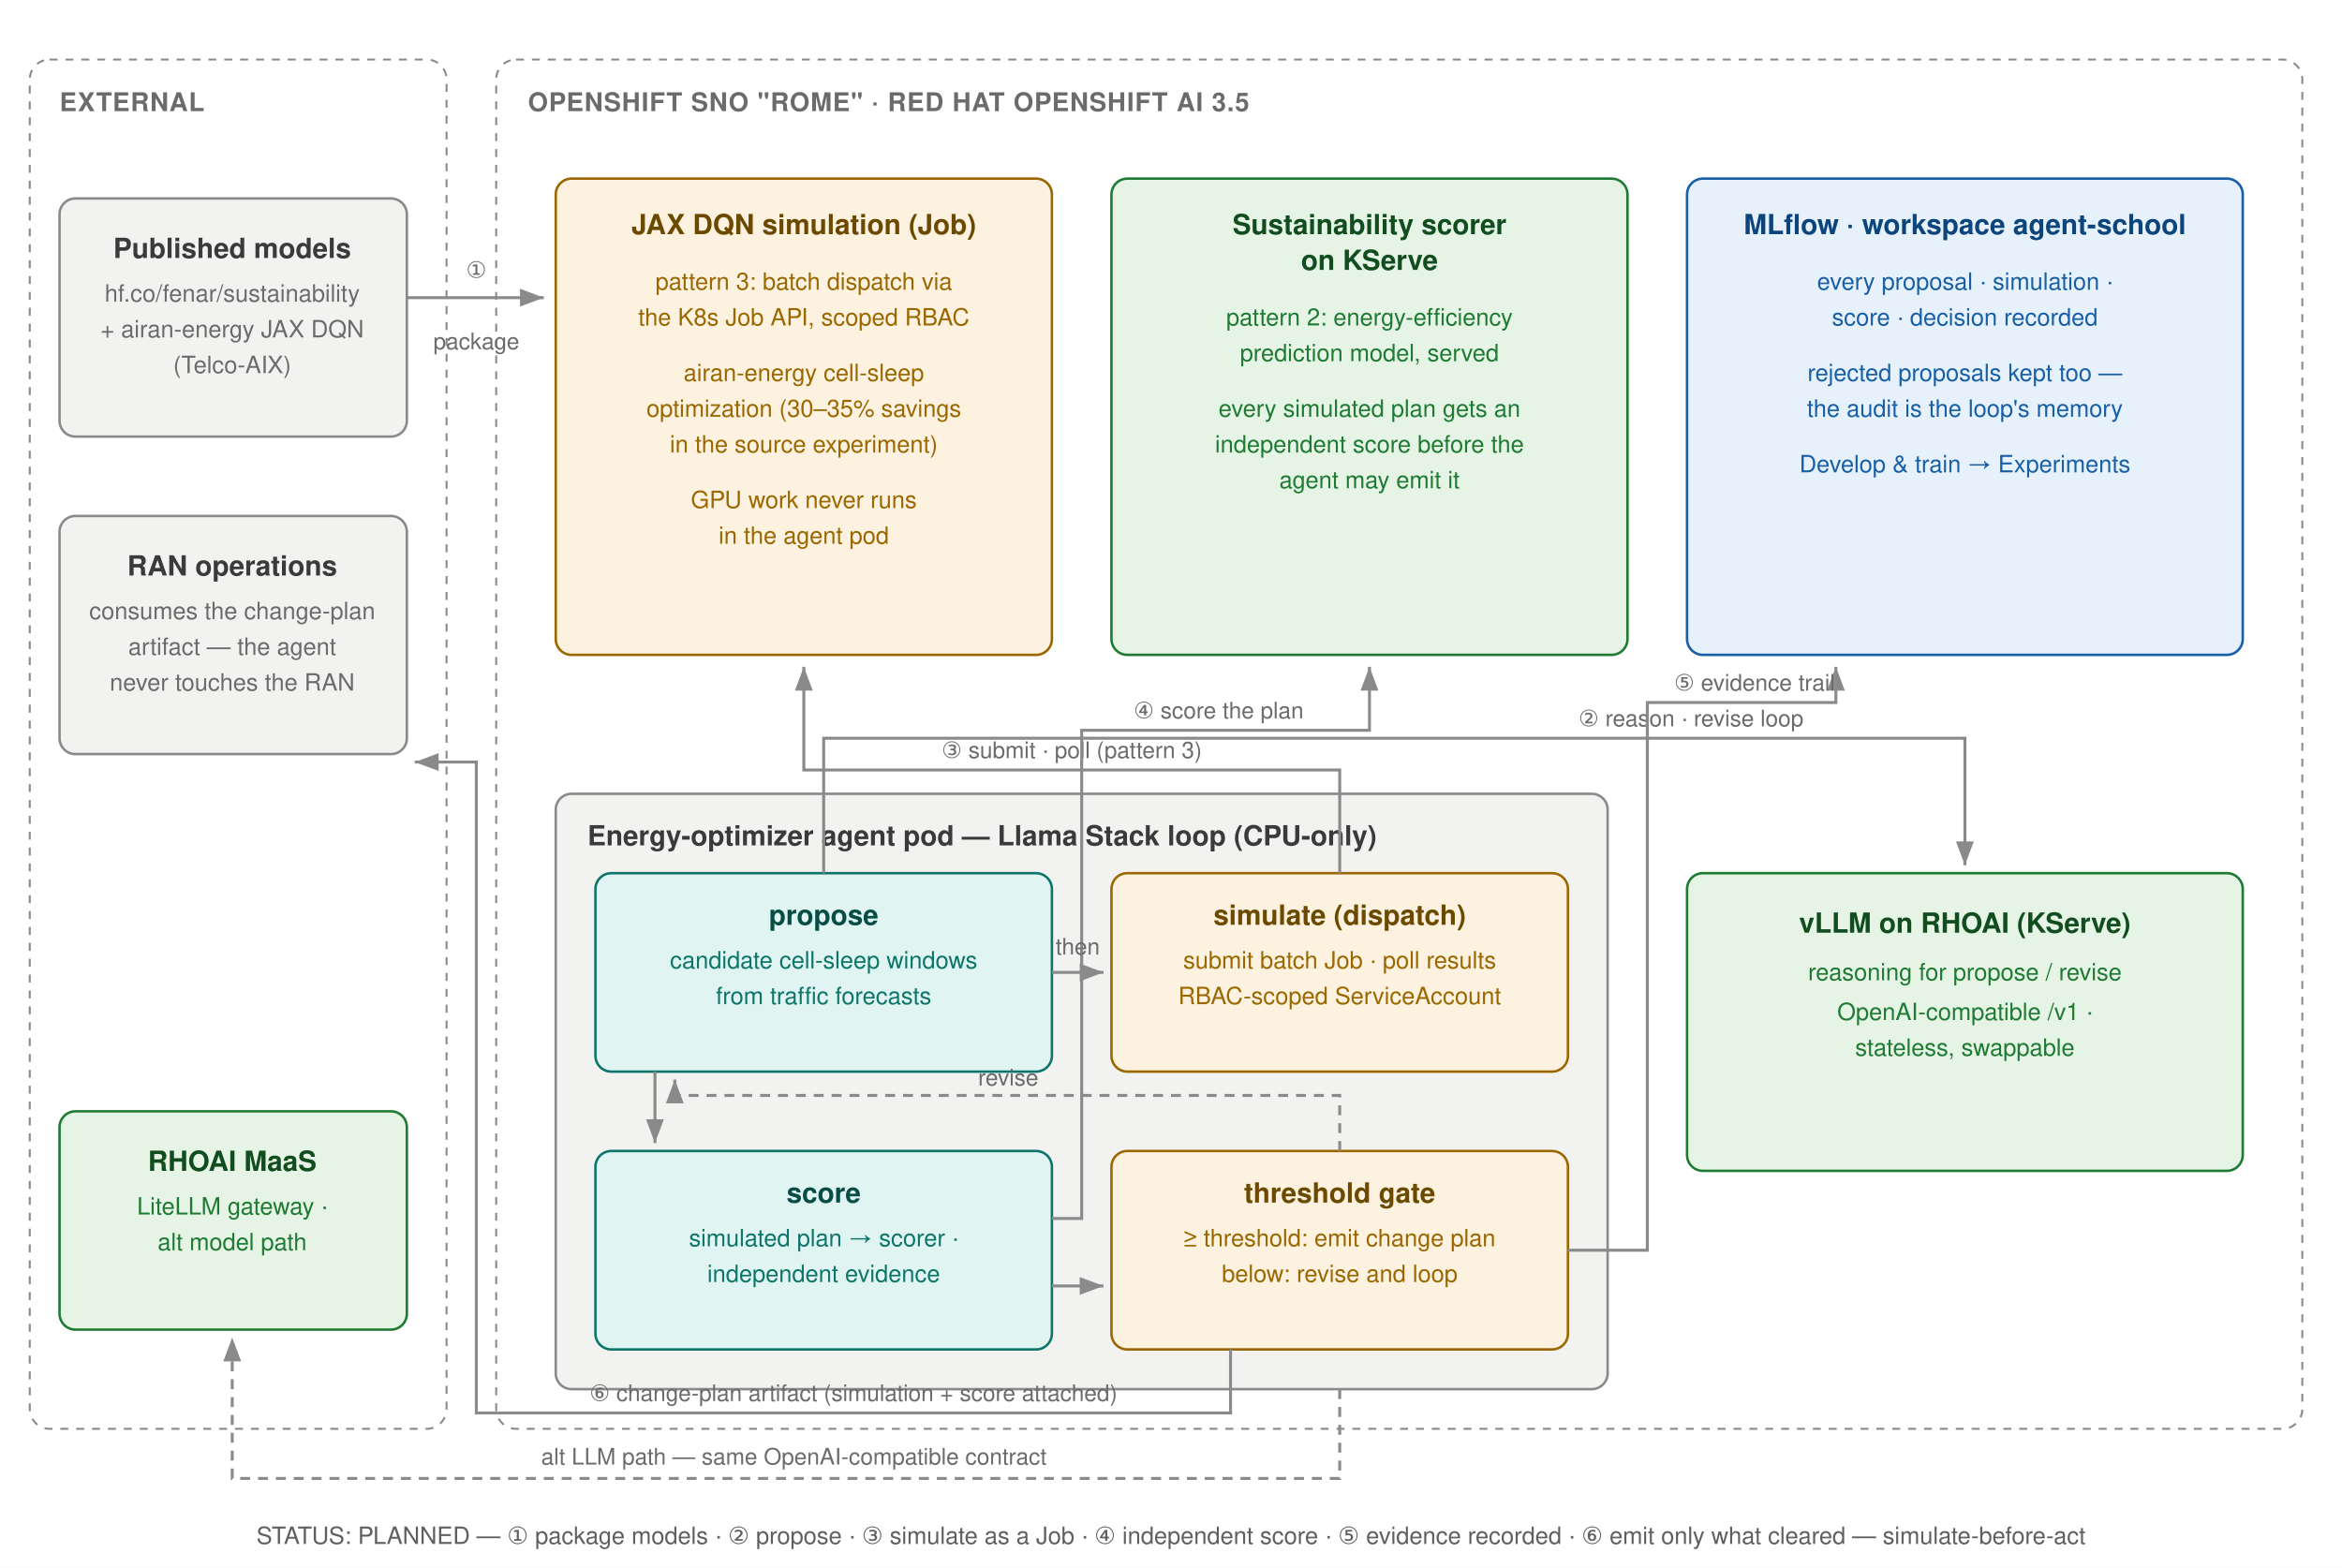
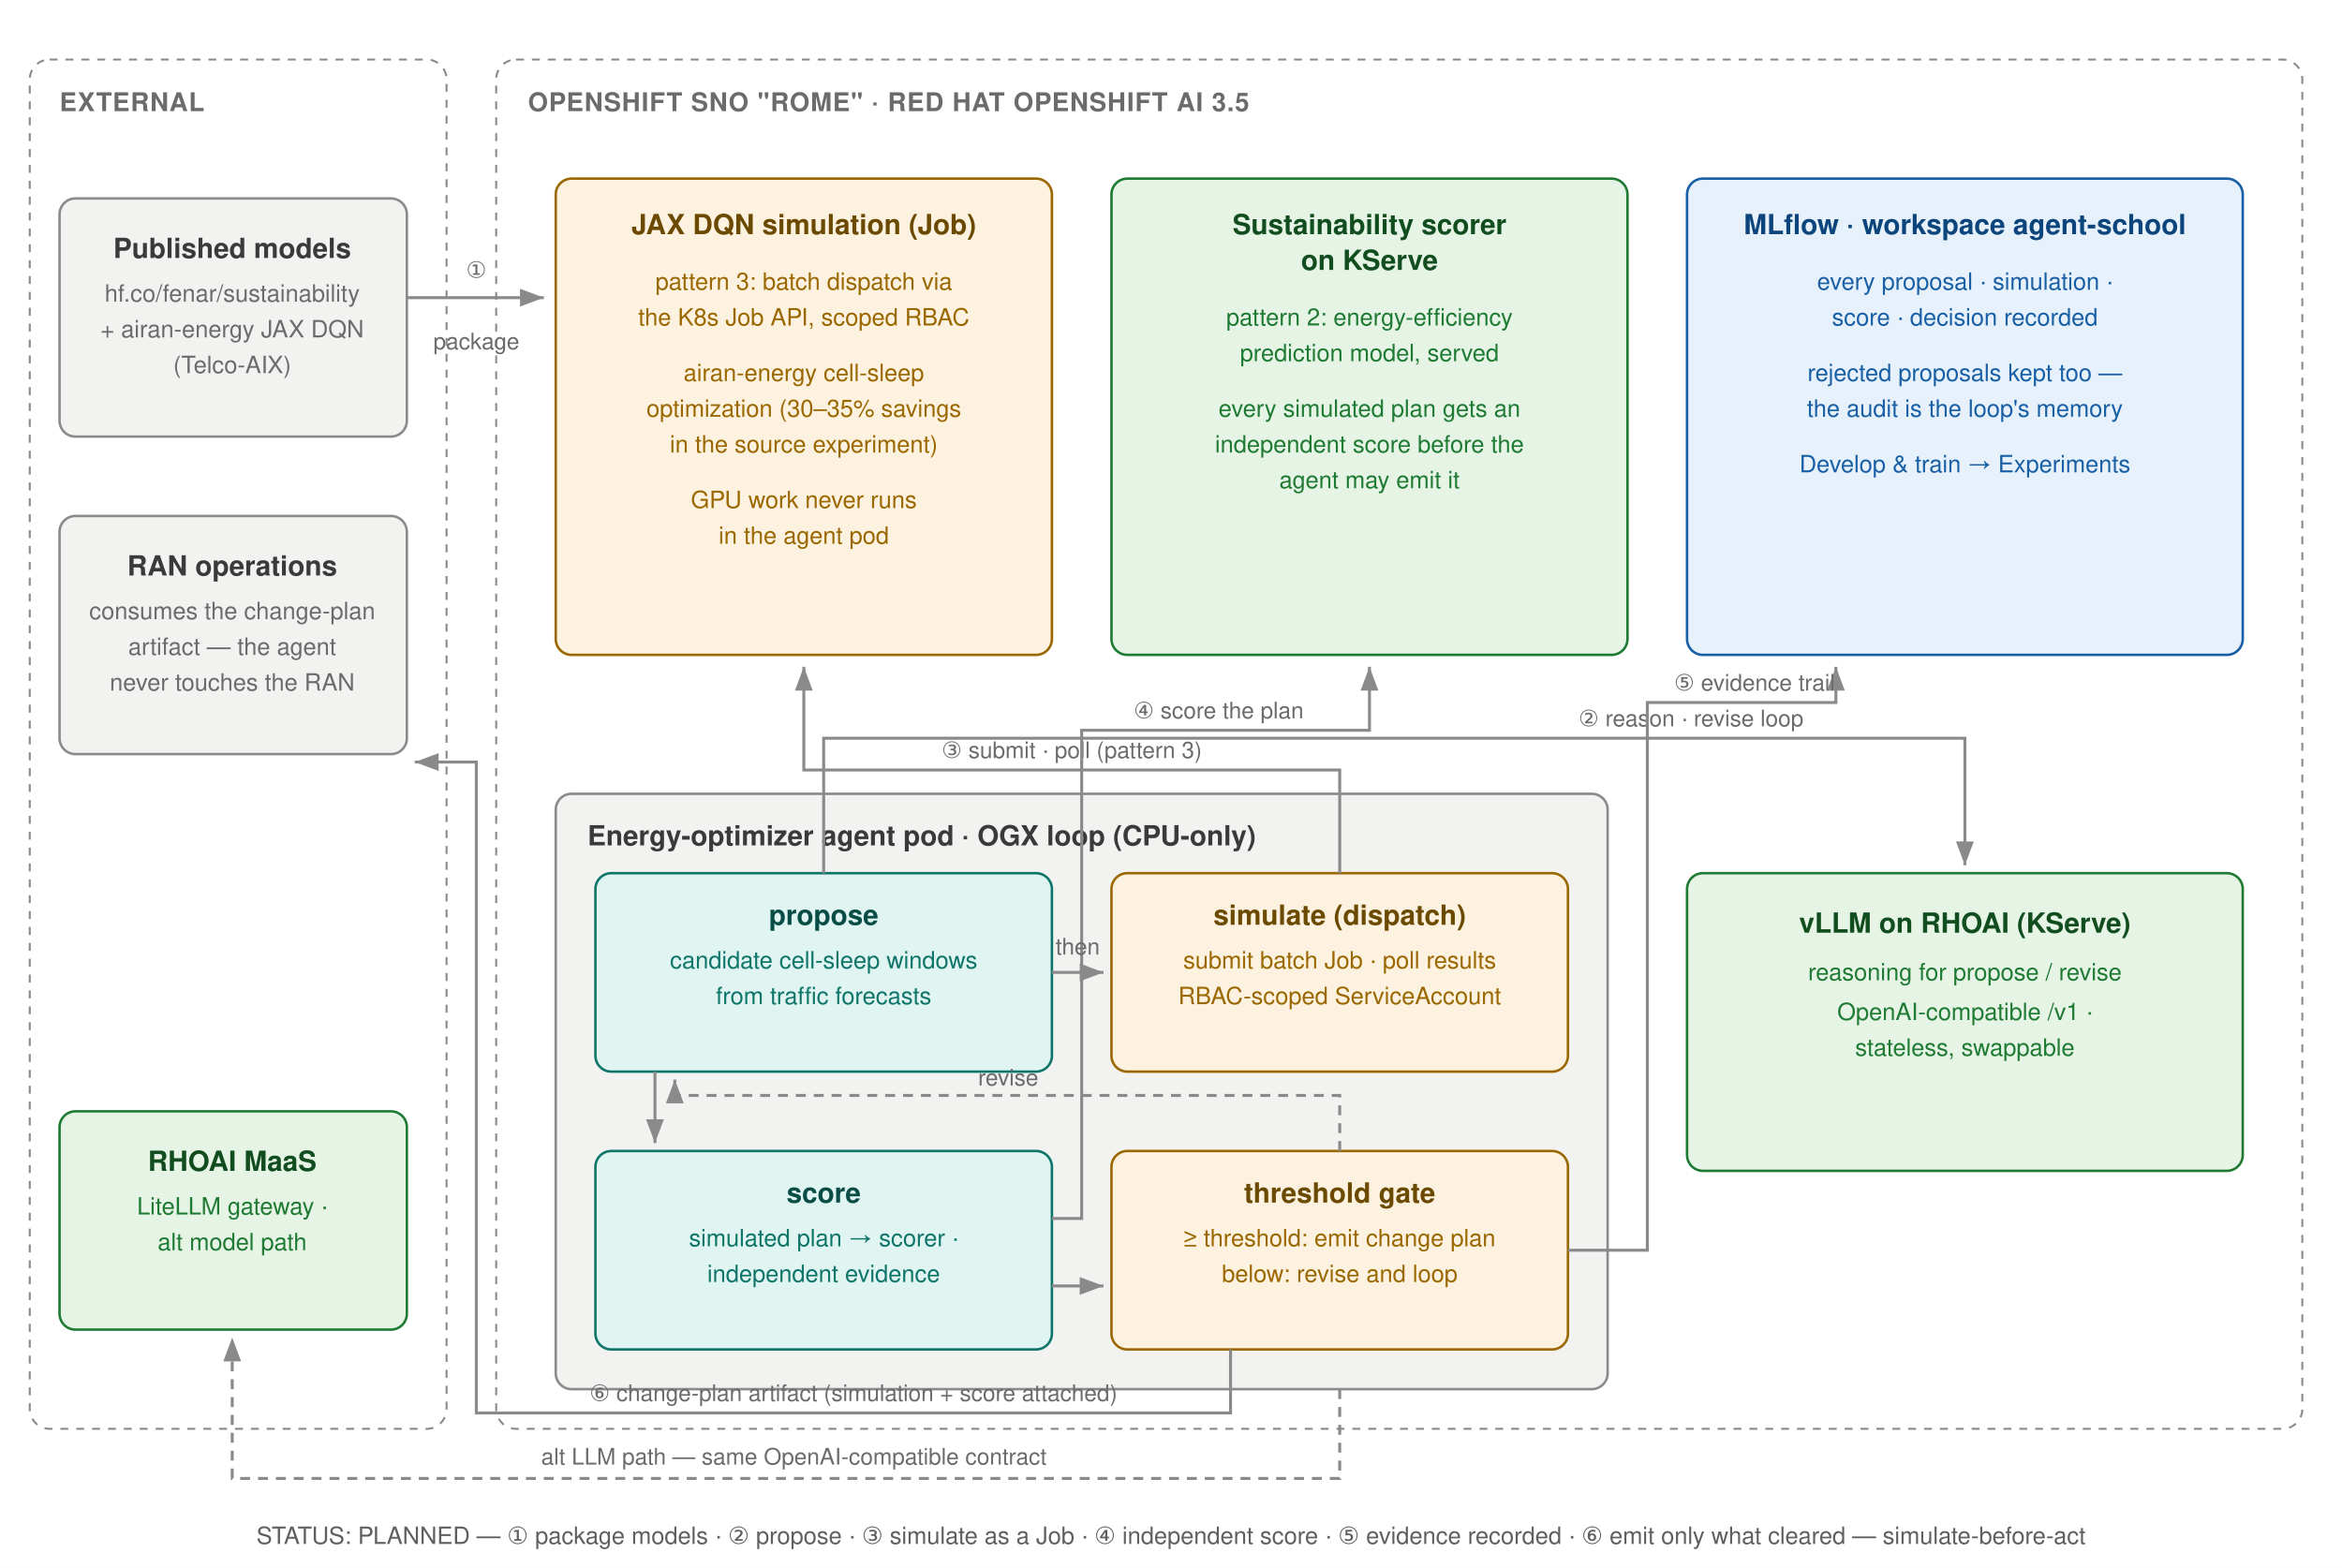
<svg xmlns="http://www.w3.org/2000/svg" viewBox="0 0 1180 790" width="1180" height="790">
  <style>
text { font-family: 'Helvetica Neue', Helvetica, Arial, sans-serif; }
.th { font-size: 14px; font-weight: 600; fill: #2a2a2a; }
.ts { font-size: 12px; font-weight: 400; fill: #5f5f5f; }
.tz { font-size: 13px; font-weight: 600; fill: #6b6b6b; letter-spacing: .4px; }
.tl { font-size: 11.5px; font-weight: 500; fill: #6b6b6b; }
.c-blue rect { fill: #E6F1FB; stroke: #185FA5; stroke-width: 1.25; }
.c-blue .th { fill: #0C447C; } .c-blue .ts { fill: #185FA5; }
.c-teal rect { fill: #E0F4F2; stroke: #0E7569; stroke-width: 1.25; }
.c-teal .th { fill: #084D45; } .c-teal .ts { fill: #0E7569; }
.c-amber rect { fill: #FCF2DF; stroke: #9A6700; stroke-width: 1.25; }
.c-amber .th { fill: #6B4A00; } .c-amber .ts { fill: #9A6700; }
.c-green rect { fill: #E5F4E5; stroke: #1F7A33; stroke-width: 1.25; }
.c-green .th { fill: #114D1F; } .c-green .ts { fill: #1F7A33; }
.c-gray rect { fill: #F2F2F1; stroke: #8a8a8a; stroke-width: 1.25; }
.c-gray .th { fill: #3A3A3A; } .c-gray .ts { fill: #6B6B6B; }
.arrow { stroke: #8a8a8a; stroke-width: 1.5; fill: none; }
.dashed { stroke-dasharray: 5 4; }
</style>
  <defs>
    <marker id="a" markerWidth="10" markerHeight="8" refX="8" refY="3" orient="auto">
      <path d="M0,0 L8,3 L0,6" fill="#8a8a8a" />
    </marker>
  </defs>
  <rect width="1180" height="790" fill="#ffffff" />
  <rect x="15" y="30" width="210" height="690" rx="10" fill="none" stroke="#8a8a8a" stroke-dasharray="4 4" />
  <text class="tz" x="30" y="56">EXTERNAL</text>
  <g class="c-gray">
    <rect x="30" y="100" width="175" height="120" rx="8" />
    <text class="th" x="117" y="130" text-anchor="middle">Published models</text>
    <text class="ts" x="117" y="152" text-anchor="middle">hf.co/fenar/sustainability</text>
    <text class="ts" x="117" y="170" text-anchor="middle">+ airan-energy JAX DQN</text>
    <text class="ts" x="117" y="188" text-anchor="middle">(Telco-AIX)</text>
  </g>
  <g class="c-gray">
    <rect x="30" y="260" width="175" height="120" rx="8" />
    <text class="th" x="117" y="290" text-anchor="middle">RAN operations</text>
    <text class="ts" x="117" y="312" text-anchor="middle">consumes the change-plan</text>
    <text class="ts" x="117" y="330" text-anchor="middle">artifact — the agent</text>
    <text class="ts" x="117" y="348" text-anchor="middle">never touches the RAN</text>
  </g>
  <g class="c-green">
    <rect x="30" y="560" width="175" height="110" rx="8" />
    <text class="th" x="117" y="590" text-anchor="middle">RHOAI MaaS</text>
    <text class="ts" x="117" y="612" text-anchor="middle">LiteLLM gateway ·</text>
    <text class="ts" x="117" y="630" text-anchor="middle">alt model path</text>
  </g>
  <rect x="250" y="30" width="910" height="690" rx="10" fill="none" stroke="#8a8a8a" stroke-dasharray="4 4" />
  <text class="tz" x="266" y="56">OPENSHIFT SNO "ROME" · RED HAT OPENSHIFT AI 3.5</text>
  <g class="c-amber">
    <rect x="280" y="90" width="250" height="240" rx="8" />
    <text class="th" x="405" y="118" text-anchor="middle">JAX DQN simulation (Job)</text>
    <text class="ts" x="405" y="146" text-anchor="middle">pattern 3: batch dispatch via</text>
    <text class="ts" x="405" y="164" text-anchor="middle">the K8s Job API, scoped RBAC</text>
    <text class="ts" x="405" y="192" text-anchor="middle">airan-energy cell-sleep</text>
    <text class="ts" x="405" y="210" text-anchor="middle">optimization (30–35% savings</text>
    <text class="ts" x="405" y="228" text-anchor="middle">in the source experiment)</text>
    <text class="ts" x="405" y="256" text-anchor="middle">GPU work never runs</text>
    <text class="ts" x="405" y="274" text-anchor="middle">in the agent pod</text>
  </g>
  <g class="c-green">
    <rect x="560" y="90" width="260" height="240" rx="8" />
    <text class="th" x="690" y="118" text-anchor="middle">Sustainability scorer</text>
    <text class="th" x="690" y="136" text-anchor="middle">on KServe</text>
    <text class="ts" x="690" y="164" text-anchor="middle">pattern 2: energy-efficiency</text>
    <text class="ts" x="690" y="182" text-anchor="middle">prediction model, served</text>
    <text class="ts" x="690" y="210" text-anchor="middle">every simulated plan gets an</text>
    <text class="ts" x="690" y="228" text-anchor="middle">independent score before the</text>
    <text class="ts" x="690" y="246" text-anchor="middle">agent may emit it</text>
  </g>
  <g class="c-blue">
    <rect x="850" y="90" width="280" height="240" rx="8" />
    <text class="th" x="990" y="118" text-anchor="middle">MLflow · workspace agent-school</text>
    <text class="ts" x="990" y="146" text-anchor="middle">every proposal · simulation ·</text>
    <text class="ts" x="990" y="164" text-anchor="middle">score · decision recorded</text>
    <text class="ts" x="990" y="192" text-anchor="middle">rejected proposals kept too —</text>
    <text class="ts" x="990" y="210" text-anchor="middle">the audit is the loop's memory</text>
    <text class="ts" x="990" y="238" text-anchor="middle">Develop &amp; train → Experiments</text>
  </g>
  <g class="c-gray">
    <rect x="280" y="400" width="530" height="300" rx="8" />
-     <text class="th" x="296" y="426">Energy-optimizer agent pod — Llama Stack loop (CPU-only)</text>
+     <text class="th" x="296" y="426">Energy-optimizer agent pod · OGX loop (CPU-only)</text>
  </g>
  <g class="c-teal">
    <rect x="300" y="440" width="230" height="100" rx="8" />
    <text class="th" x="415" y="466" text-anchor="middle">propose</text>
    <text class="ts" x="415" y="488" text-anchor="middle">candidate cell-sleep windows</text>
    <text class="ts" x="415" y="506" text-anchor="middle">from traffic forecasts</text>
  </g>
  <g class="c-amber">
    <rect x="560" y="440" width="230" height="100" rx="8" />
    <text class="th" x="675" y="466" text-anchor="middle">simulate (dispatch)</text>
    <text class="ts" x="675" y="488" text-anchor="middle">submit batch Job · poll results</text>
    <text class="ts" x="675" y="506" text-anchor="middle">RBAC-scoped ServiceAccount</text>
  </g>
  <g class="c-teal">
    <rect x="300" y="580" width="230" height="100" rx="8" />
    <text class="th" x="415" y="606" text-anchor="middle">score</text>
    <text class="ts" x="415" y="628" text-anchor="middle">simulated plan → scorer ·</text>
    <text class="ts" x="415" y="646" text-anchor="middle">independent evidence</text>
  </g>
  <g class="c-amber">
    <rect x="560" y="580" width="230" height="100" rx="8" />
    <text class="th" x="675" y="606" text-anchor="middle">threshold gate</text>
    <text class="ts" x="675" y="628" text-anchor="middle">≥ threshold: emit change plan</text>
    <text class="ts" x="675" y="646" text-anchor="middle">below: revise and loop</text>
  </g>
  <g class="c-green">
    <rect x="850" y="440" width="280" height="150" rx="8" />
    <text class="th" x="990" y="470" text-anchor="middle">vLLM on RHOAI (KServe)</text>
    <text class="ts" x="990" y="494" text-anchor="middle">reasoning for propose / revise</text>
    <text class="ts" x="990" y="514" text-anchor="middle">OpenAI-compatible /v1 ·</text>
    <text class="ts" x="990" y="532" text-anchor="middle">stateless, swappable</text>
  </g>
  <line class="arrow" x1="205" y1="150" x2="274" y2="150" marker-end="url(#a)" />
  <text class="tl" x="240" y="140" text-anchor="middle">①</text>
  <text class="tl" x="240" y="176" text-anchor="middle">package</text>
  <polyline class="arrow" points="415,440 415,372 990,372 990,436" marker-end="url(#a)" />
  <text class="tl" x="852" y="366" text-anchor="middle">② reason · revise loop</text>
  <polyline class="arrow" points="675,440 675,388 405,388 405,336" marker-end="url(#a)" />
  <text class="tl" x="540" y="382" text-anchor="middle">③ submit · poll (pattern 3)</text>
  <polyline class="arrow" points="530,614 545,614 545,368 690,368 690,336" marker-end="url(#a)" />
  <text class="tl" x="614" y="362" text-anchor="middle">④ score the plan</text>
  <polyline class="arrow" points="790,630 830,630 830,354 925,354 925,336" marker-end="url(#a)" />
  <text class="tl" x="884" y="348" text-anchor="middle">⑤ evidence trail</text>
  <polyline class="arrow" points="620,680 620,712 240,712 240,384 209,384" marker-end="url(#a)" />
  <text class="tl" x="430" y="706" text-anchor="middle">⑥ change-plan artifact (simulation + score attached)</text>
  <line class="arrow" x1="530" y1="490" x2="556" y2="490" marker-end="url(#a)" />
  <text class="tl" x="543" y="481" text-anchor="middle">then</text>
  <polyline class="arrow" points="330,540 330,576" marker-end="url(#a)" />
  <line class="arrow" x1="530" y1="648" x2="556" y2="648" marker-end="url(#a)" />
  <polyline class="arrow dashed" points="675,580 675,552 340,552 340,544" marker-end="url(#a)" />
  <text class="tl" x="508" y="547" text-anchor="middle">revise</text>
  <polyline class="arrow dashed" points="675,700 675,745 117,745 117,674" marker-end="url(#a)" />
  <text class="tl" x="400" y="738" text-anchor="middle">alt LLM path — same OpenAI-compatible contract</text>
  <text class="ts" x="590" y="778" text-anchor="middle">STATUS: PLANNED — ① package models · ② propose · ③ simulate as a Job · ④ independent score · ⑤ evidence recorded · ⑥ emit only what cleared — simulate-before-act</text>
</svg>
